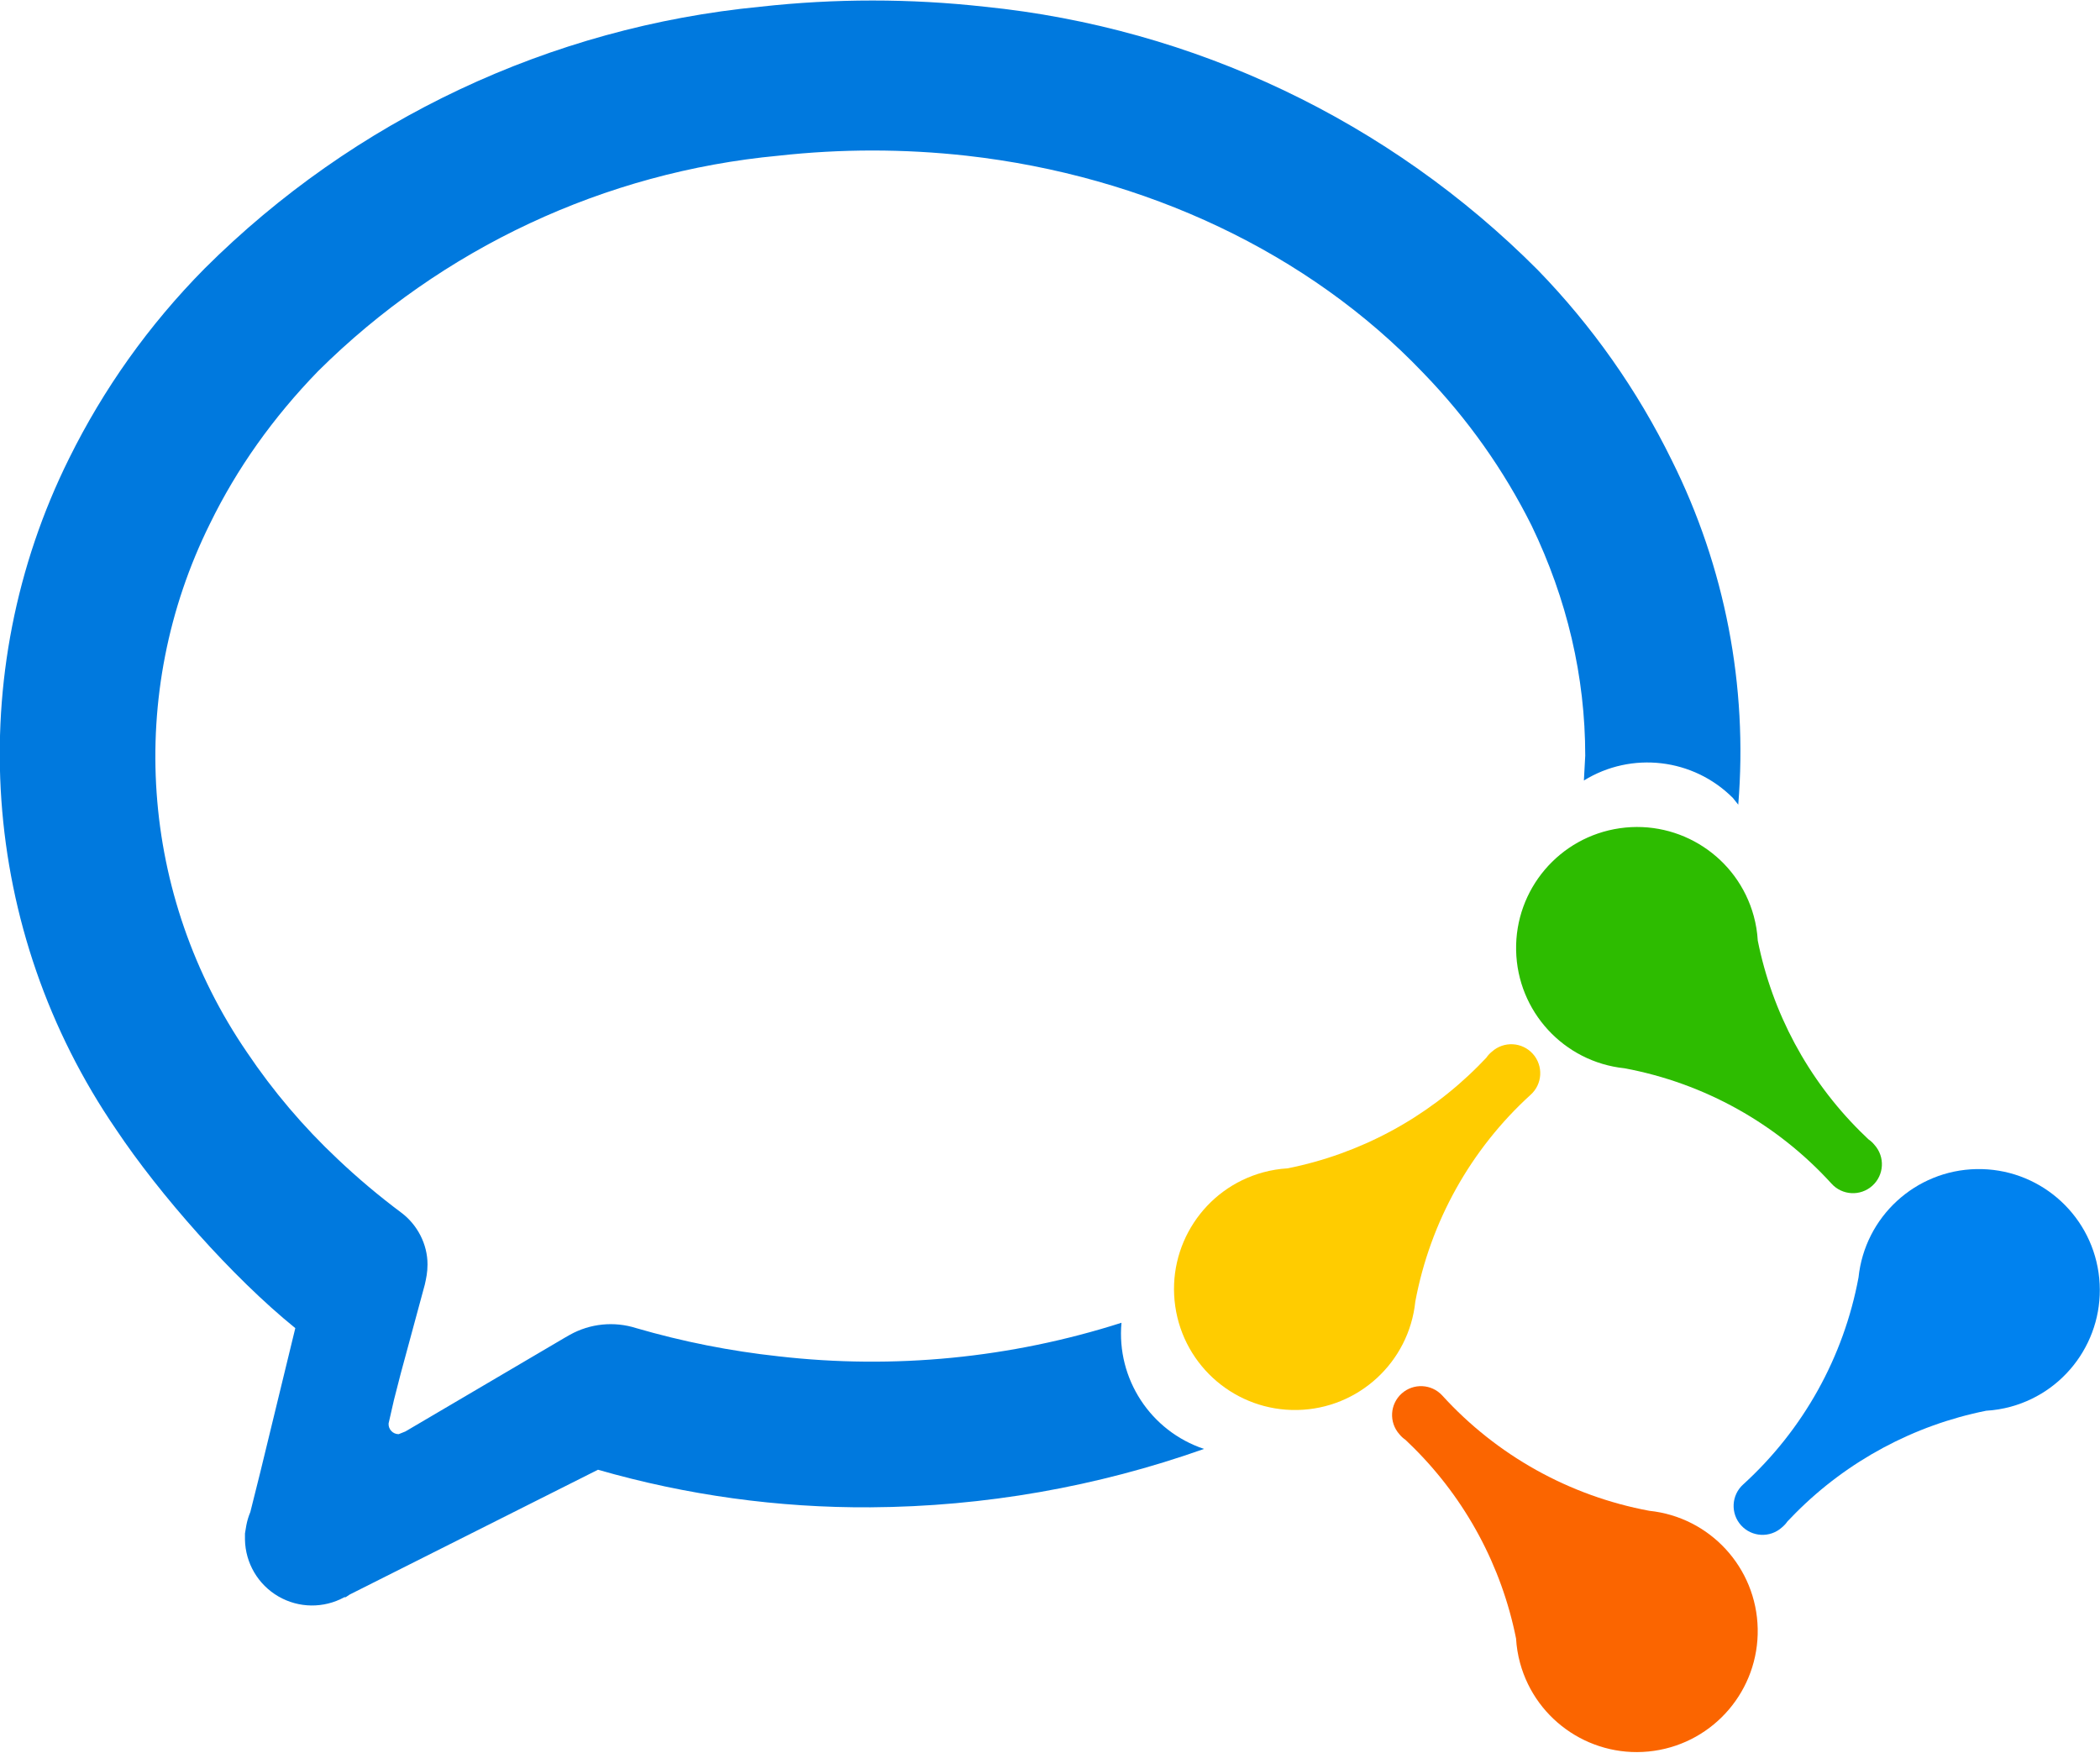
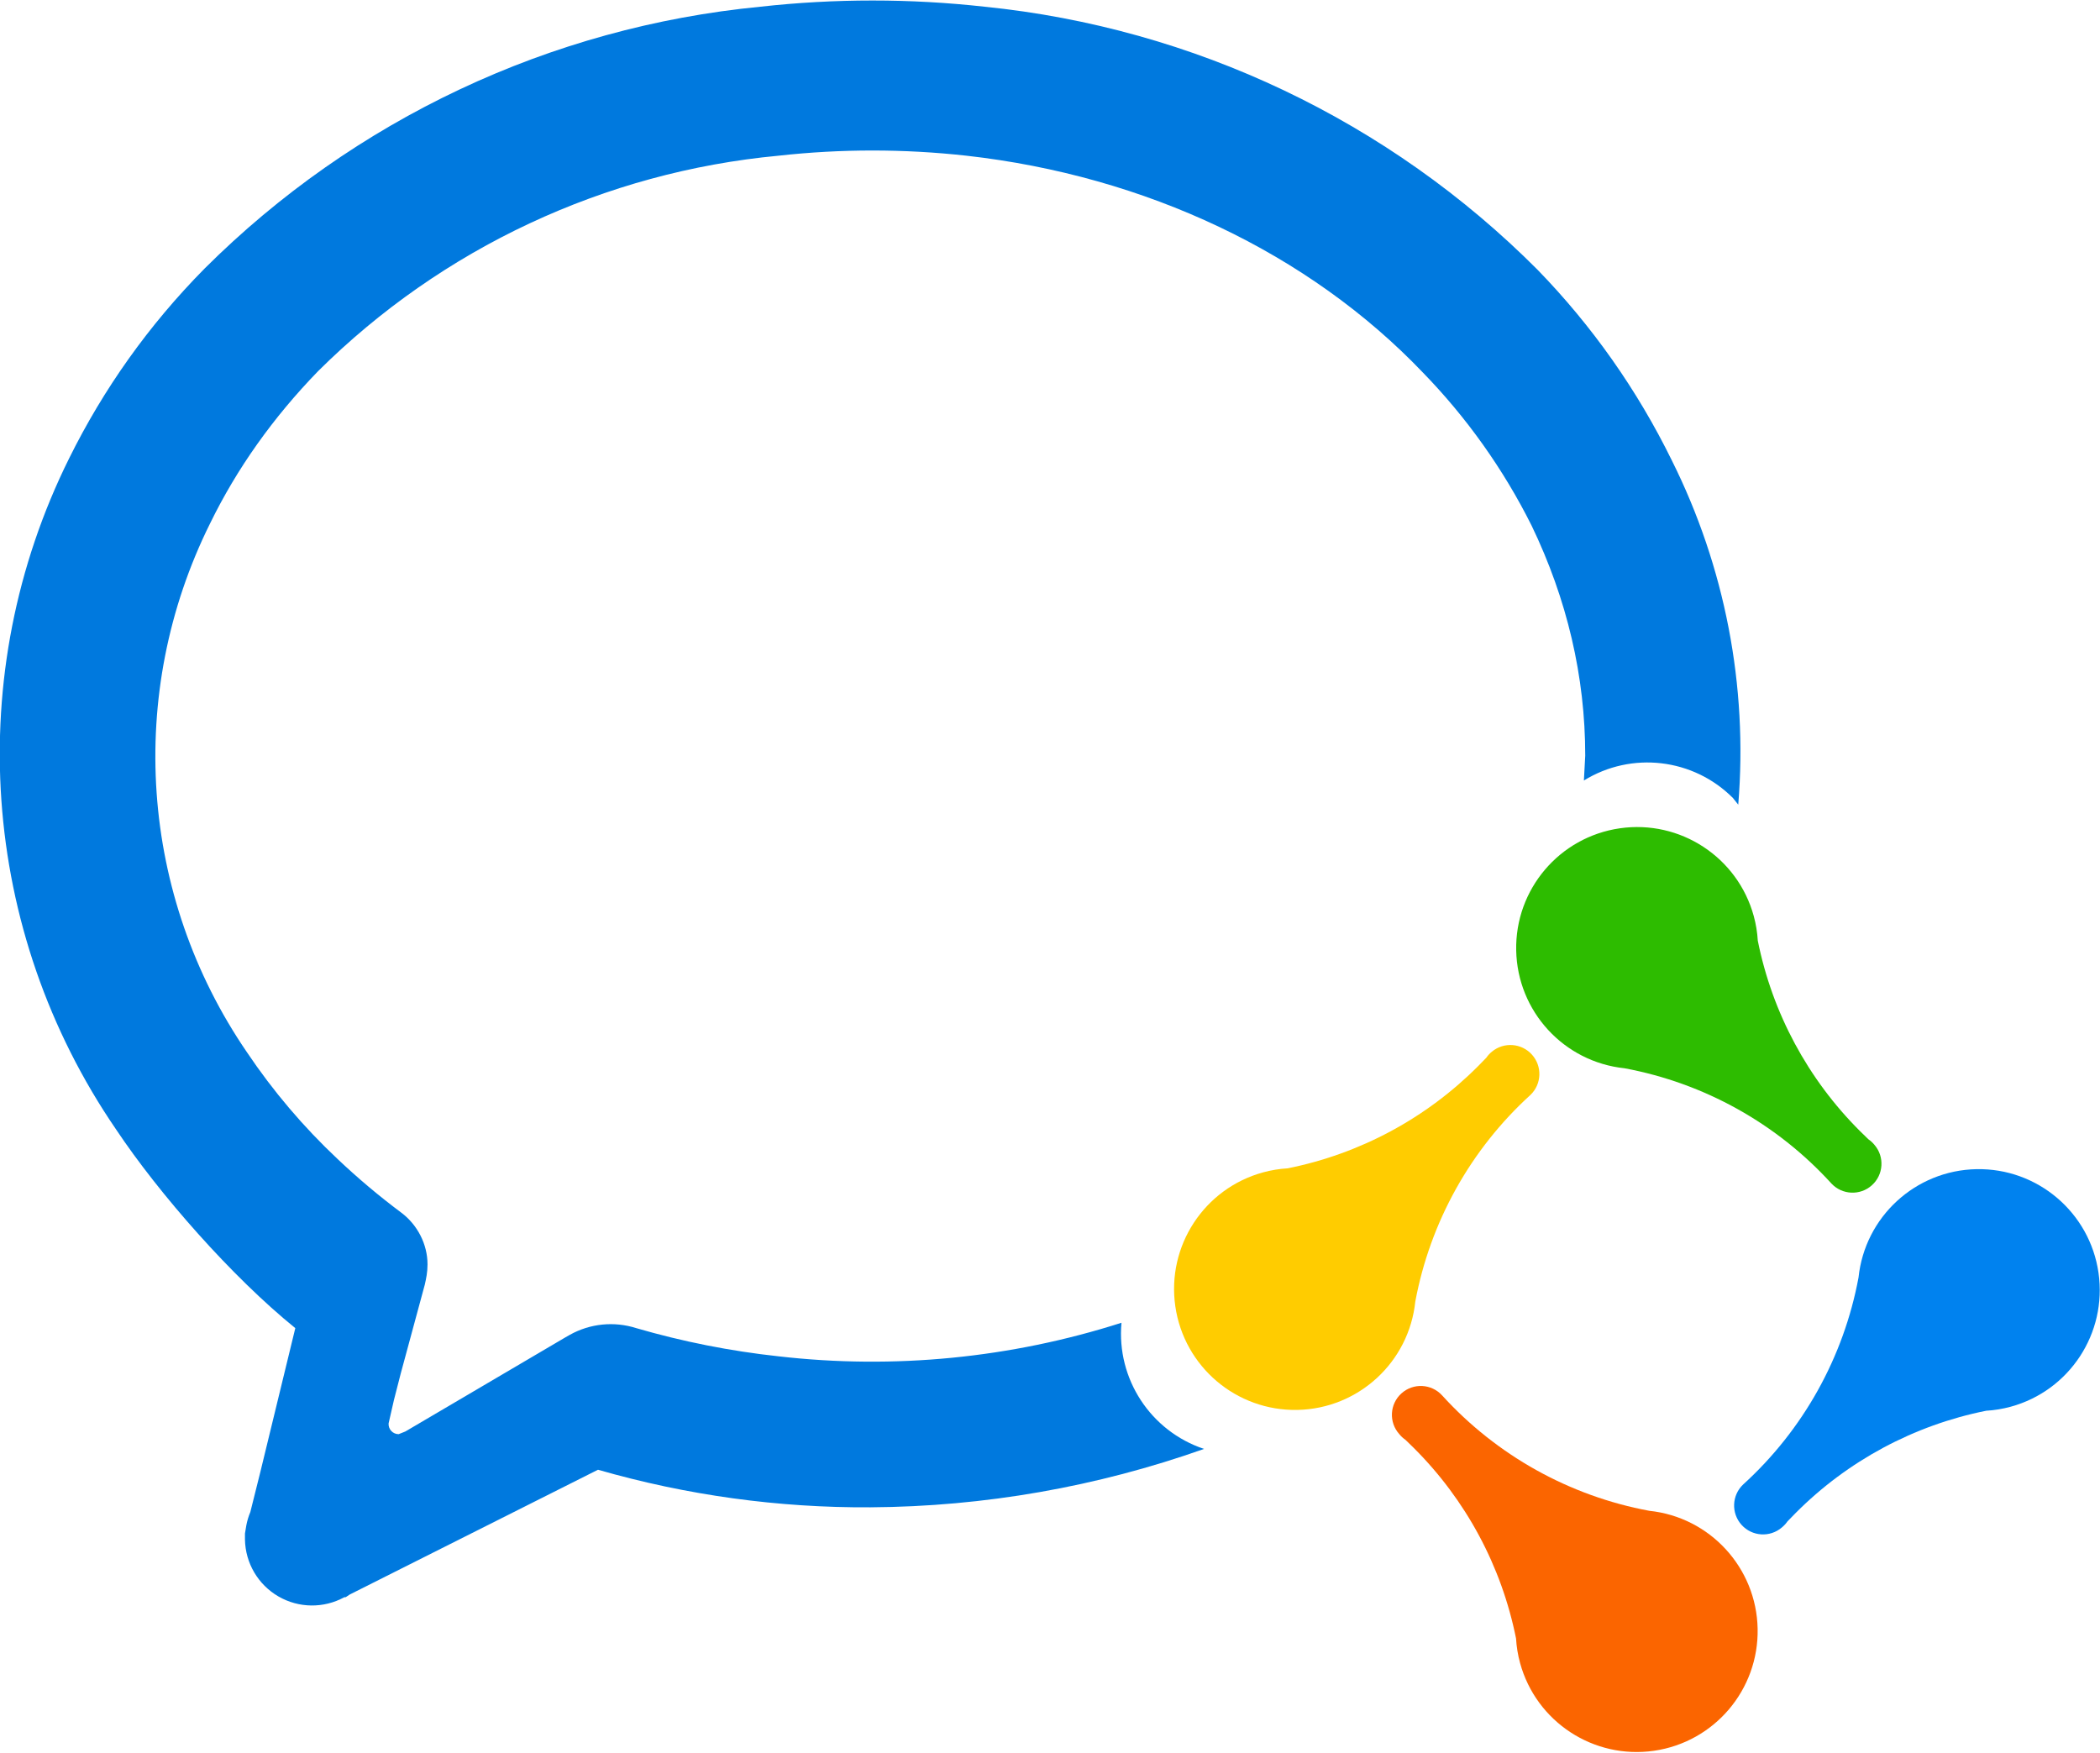
<svg xmlns="http://www.w3.org/2000/svg" viewBox="0 0 31.29 26.11">
-   <path fill="#fb6500" d="M0 0a2.4 2.4 0 0 1 .52-.48l.7-.68A31.55 31.55 0 0 0 9.9-17.33a10.13 10.13 0 0 1 .34-2.08A10.26 10.26 0 1 1 21.2-6.5 31.54 31.54 0 0 0 3.64 3.28 2.45 2.45 0 0 1 0 0" transform="matrix(.17568 0 0 -.17568 20.85 21.37)" />
-   <path fill="#0082ef" d="M0 0a2.58 2.58 0 0 1 .48.52l.68.7A31.54 31.54 0 0 0 17.33 9.9a10.13 10.13 0 0 1 2.08.34A10.26 10.26 0 1 1 6.5 21.2 31.54 31.54 0 0 0-3.28 3.65 2.45 2.45 0 0 1 0 0" transform="matrix(.17568 0 0 -.17568 26.55 22.76)" />
-   <path fill="#2dbc00" d="M0 0a2.4 2.4 0 0 1-.52.48l-.7.68A31.55 31.55 0 0 0-9.9 17.33a10.13 10.13 0 0 1-.34 2.08A10.26 10.26 0 1 1-21.2 6.5 31.54 31.54 0 0 0-3.65-3.28 2.45 2.45 0 0 1 0 0" transform="matrix(.17568 0 0 -.17568 27.93 17.06)" />
-   <path fill="#fc0" d="M0 0a2.4 2.4 0 0 1-.48-.52l-.68-.7A31.54 31.54 0 0 0-17.33-9.9a10.13 10.13 0 0 1-2.08-.34A10.26 10.26 0 1 1-6.5-21.2 31.54 31.54 0 0 0 3.28-3.66 2.45 2.45 0 0 1 0 0" transform="matrix(.17568 0 0 -.17568 22.23 15.67)" />
-   <path fill="#0079de" d="M24.91 6.86a11.05 11.05 0 0 0-2-2.84A13.56 13.56 0 0 0 14.67.1a15.14 15.14 0 0 0-3.34 0A13.58 13.58 0 0 0 3.05 4c-.84.85-1.51 1.8-2.02 2.83a9.9 9.9 0 0 0 .7 10c.64.96 1.73 2.2 2.67 2.96l-.52 2.14-.15.6a.99.99 0 0 0-.06.2l-.02.12v.09a1 1 0 0 0 1.48.86h.02l.06-.04 3.7-1.86a14.34 14.34 0 0 0 4.06.56 15.16 15.16 0 0 0 4.97-.87 1.81 1.81 0 0 1-1.23-1.88 12.2 12.2 0 0 1-5.11.5 12.33 12.33 0 0 1-2.12-.42 1.25 1.25 0 0 0-.99.1l-.07.04-2.38 1.4-.1.04a.15.15 0 0 1-.15-.16l.08-.35.1-.39.36-1.33c.02-.09.04-.18.04-.3 0-.3-.15-.59-.39-.77a10.57 10.57 0 0 1-.95-.8 9.3 9.3 0 0 1-1.35-1.59 7.8 7.8 0 0 1-.55-7.88c.4-.82.94-1.58 1.61-2.27a11.22 11.22 0 0 1 6.86-3.21 12.7 12.7 0 0 1 2.8 0c2.67.3 5.1 1.45 6.8 3.23.67.69 1.21 1.46 1.62 2.28.53 1.1.8 2.25.8 3.43l-.02.37a1.8 1.8 0 0 1 2.22.26l.08.1a9.71 9.71 0 0 0-.99-5.13" />
+   <path fill="#fb6500" d="M20.85 21.37a.422.422 0 0 0 .091.084l.123.12a5.543 5.543 0 0 1 1.525 2.84 1.78 1.78 0 0 0 .06.366 1.802 1.802 0 1 0 1.925-2.268 5.54 5.54 0 0 1-3.085-1.718.43.43 0 0 0-.639.576" />
+   <path fill="#0082ef" d="M26.55 22.76a.453.453 0 0 0 .084-.091l.12-.123a5.54 5.54 0 0 1 2.84-1.525 1.78 1.78 0 0 0 .366-.06 1.802 1.802 0 1 0-2.268-1.925 5.54 5.54 0 0 1-1.718 3.083.431.431 0 0 0 .576.641" />
+   <path fill="#2dbc00" d="M27.93 17.06a.422.422 0 0 0-.091-.084l-.123-.12a5.543 5.543 0 0 1-1.525-2.84 1.78 1.78 0 0 0-.06-.366 1.802 1.802 0 1 0-1.925 2.268 5.54 5.54 0 0 1 3.083 1.718.431.431 0 0 0 .641-.576" />
+   <path fill="#fc0" d="M22.23 15.67a.422.422 0 0 0-.084.091l-.12.123a5.54 5.54 0 0 1-2.84 1.525 1.78 1.78 0 0 0-.366.06 1.802 1.802 0 1 0 2.268 1.925 5.54 5.54 0 0 1 1.718-3.081.432.432 0 0 0-.576-.643" />
+   <path fill="#0079de" d="M24.91 6.86a11.05 11.05 0 0 0-2-2.84A13.56 13.56 0 0 0 14.67.1a15.14 15.14 0 0 0-3.34 0A13.58 13.58 0 0 0 3.05 4c-.84.85-1.51 1.8-2.02 2.83a9.9 9.9 0 0 0 .7 10c.64.96 1.73 2.2 2.67 2.96l-.52 2.14-.15.6a.99.99 0 0 0-.06.2l-.02.12v.09a1 1 0 0 0 1.48.86h.02l.06-.04 3.7-1.86a14.34 14.34 0 0 0 4.06.56 15.16 15.16 0 0 0 4.97-.87 1.81 1.81 0 0 1-1.23-1.88 12.2 12.2 0 0 1-5.11.5 12.33 12.33 0 0 1-2.12-.42 1.25 1.25 0 0 0-.99.1l-.07.04-2.38 1.4-.1.04a.15.15 0 0 1-.15-.16l.08-.35.1-.39.36-1.33c.02-.09.04-.18.04-.3 0-.3-.15-.59-.39-.77a10.57 10.57 0 0 1-.95-.8 9.3 9.3 0 0 1-1.35-1.59 7.8 7.8 0 0 1-.55-7.88c.4-.82.94-1.58 1.61-2.27a11.22 11.22 0 0 1 6.86-3.21 12.7 12.7 0 0 1 2.8 0c2.67.3 5.1 1.45 6.8 3.23a9.13 9.13 0 0 1 1.62 2.28c.53 1.1.8 2.25.8 3.43l-.02.37a1.8 1.8 0 0 1 2.22.26l.08.1a9.71 9.71 0 0 0-.99-5.13" />
</svg>
